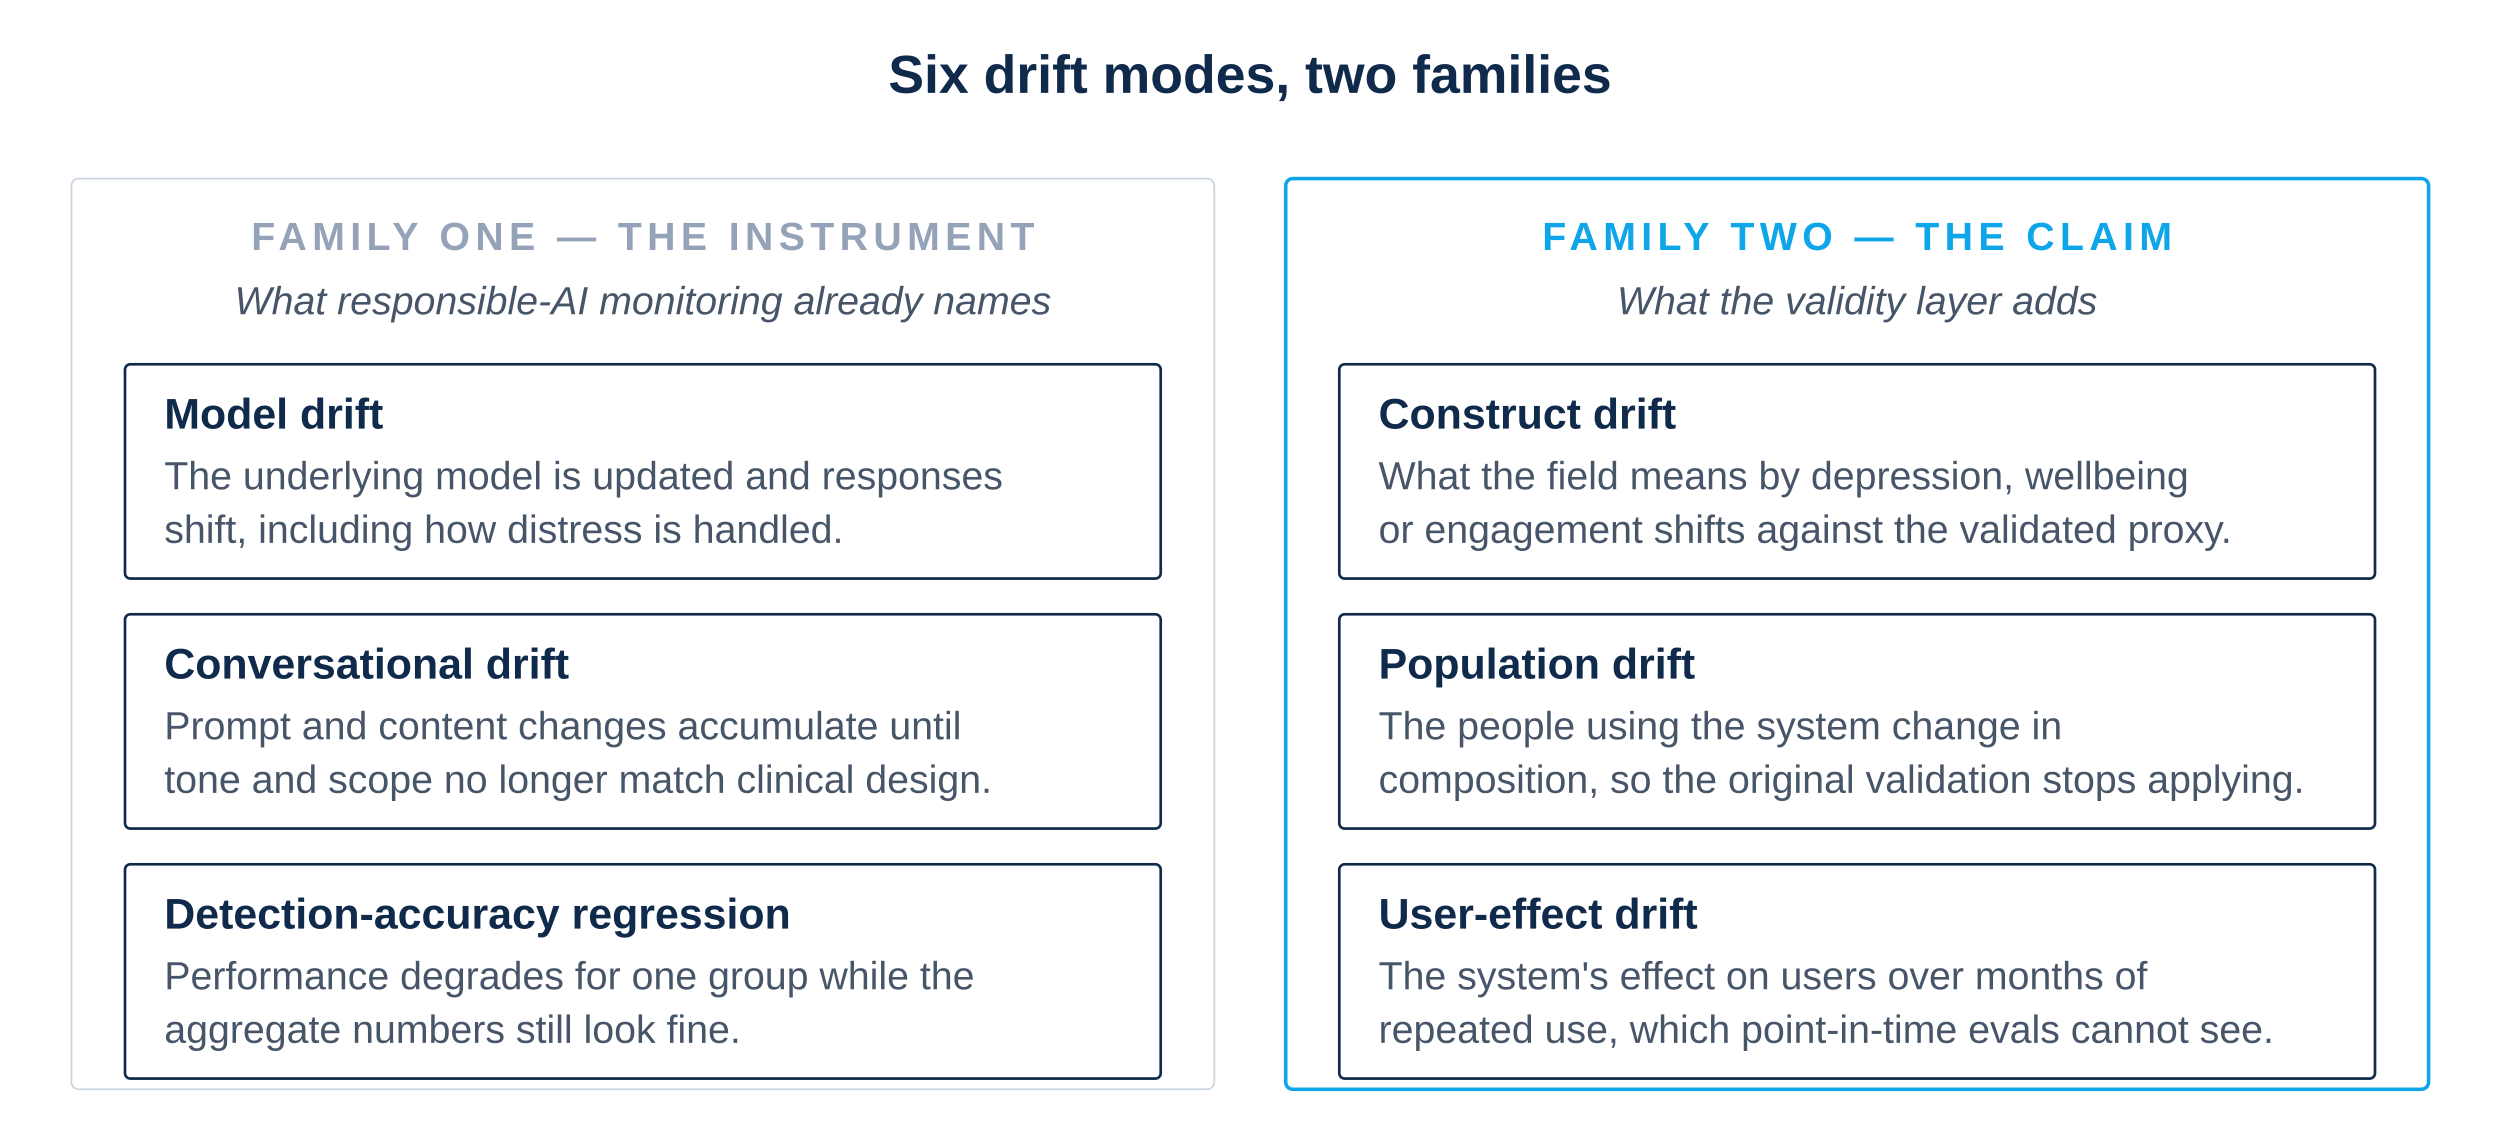
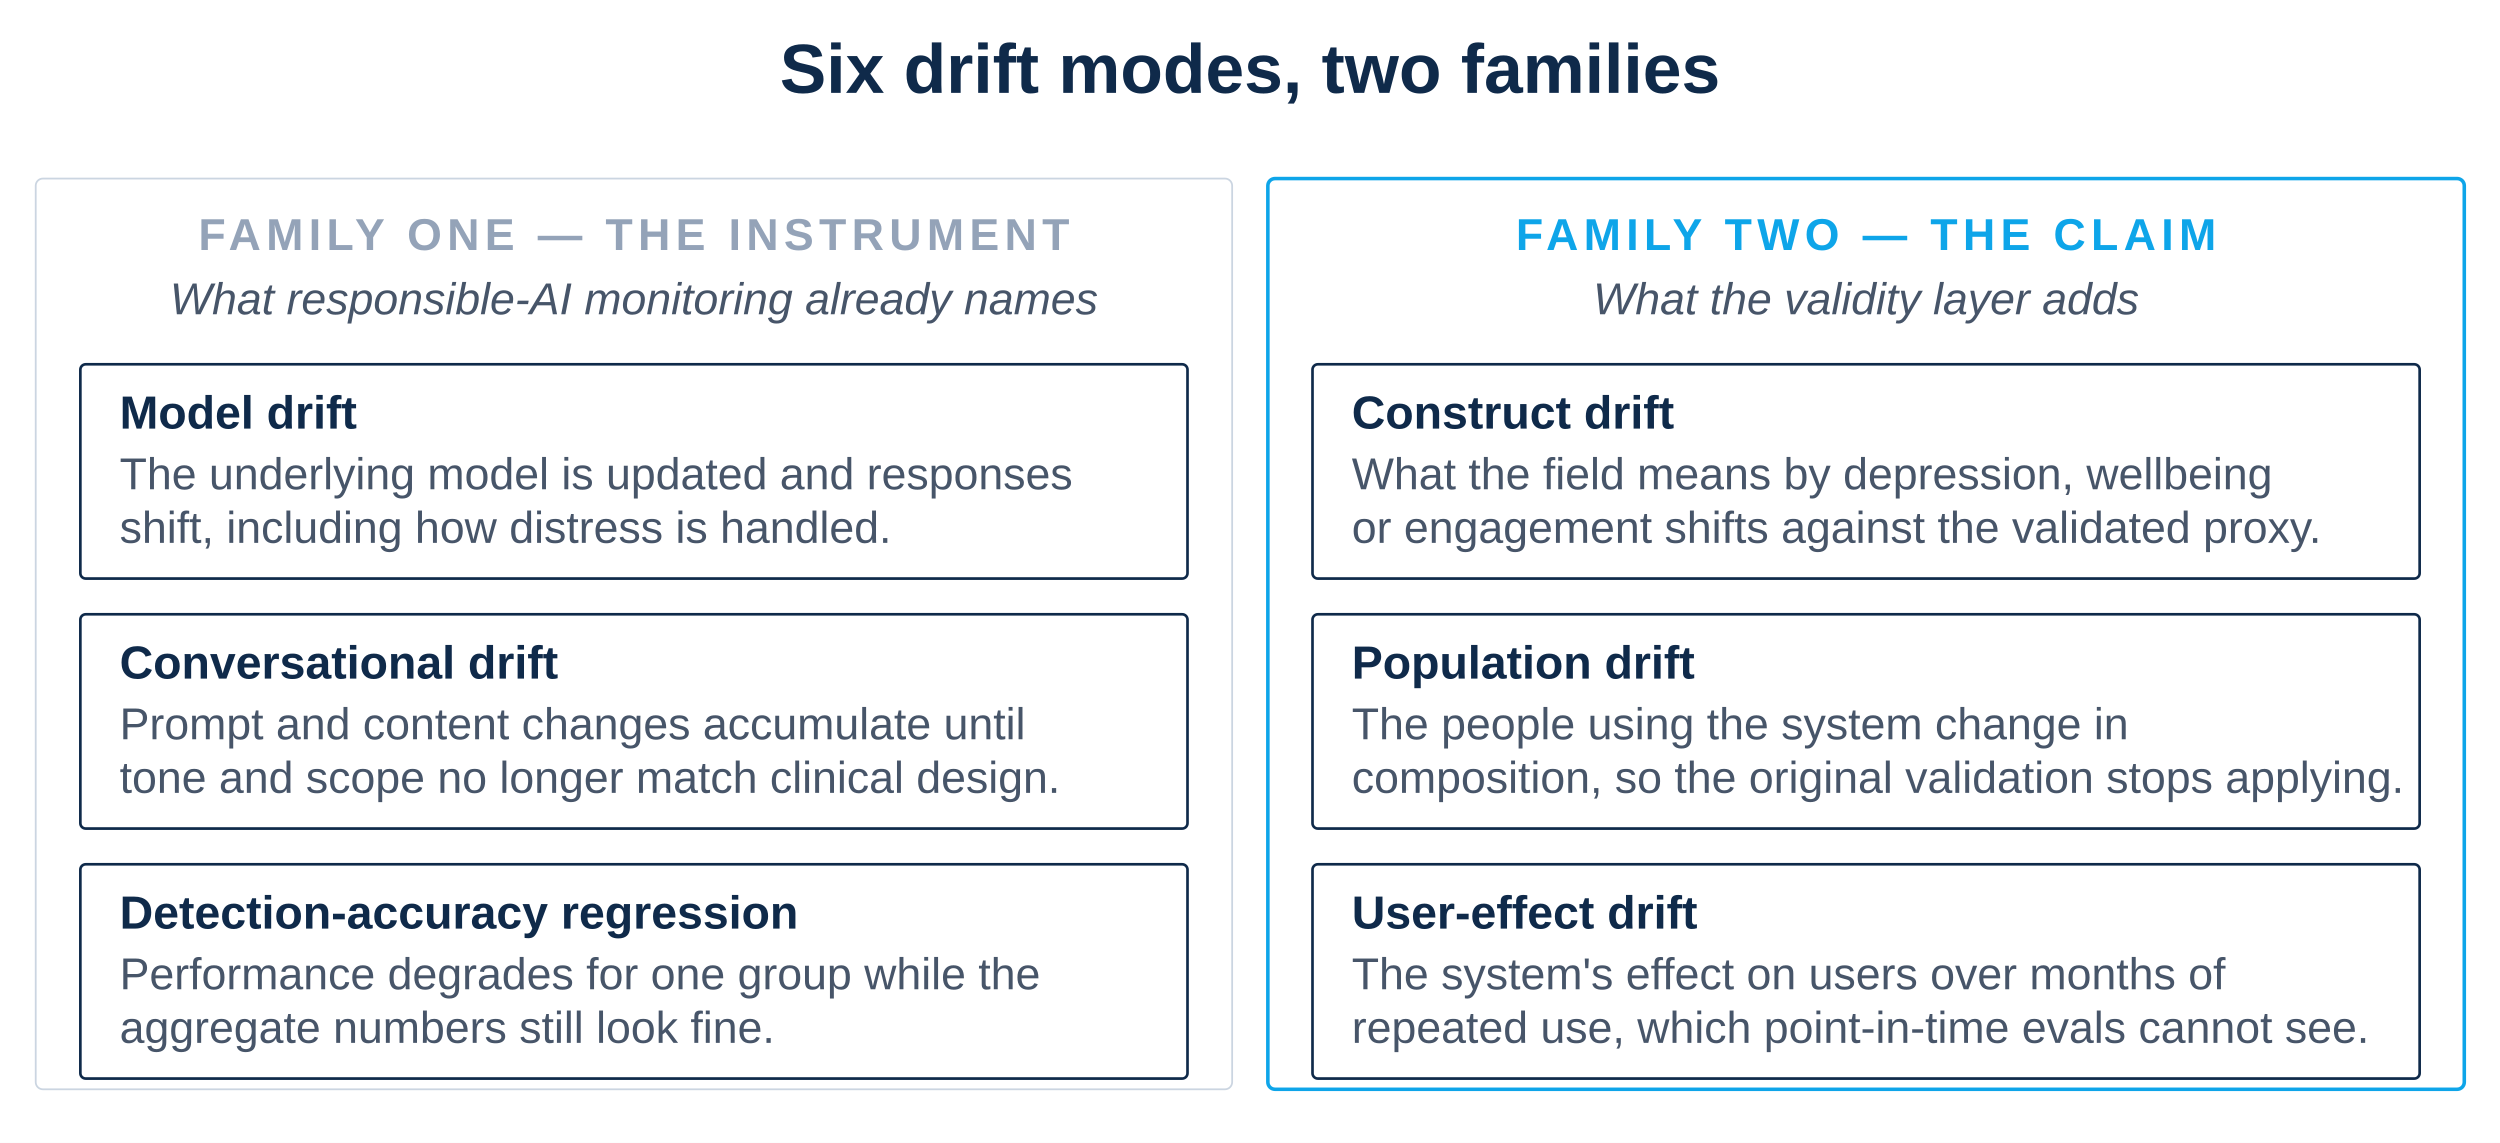
<svg xmlns="http://www.w3.org/2000/svg" viewBox="0 0 1400 640" role="img">
  <rect width="1400" height="640" fill="#FFFFFF" />
-   <text x="700" y="52" font-family="-apple-system, BlinkMacSystemFont, 'Helvetica Neue', Arial, sans-serif" font-size="30" font-weight="700" fill="#0F2A4A" text-anchor="middle">Six drift modes, two families</text>
-   <rect x="40" y="100" width="640" height="510" fill="none" stroke="#CBD5E1" stroke-width="1" rx="4" />
-   <text x="360" y="140" font-family="-apple-system, BlinkMacSystemFont, 'Helvetica Neue', Arial, sans-serif" font-size="22" font-weight="600" letter-spacing="3" fill="#94A3B8" text-anchor="middle">FAMILY ONE — THE INSTRUMENT</text>
-   <text x="360" y="176" font-family="-apple-system, BlinkMacSystemFont, 'Helvetica Neue', Arial, sans-serif" font-size="22" font-style="italic" fill="#475569" text-anchor="middle">What responsible-AI monitoring already names</text>
-   <rect x="70" y="204" width="580" height="120" fill="none" stroke="#0F2A4A" stroke-width="1.5" rx="3" />
-   <text x="92" y="240" font-family="-apple-system, BlinkMacSystemFont, 'Helvetica Neue', Arial, sans-serif" font-size="24" font-weight="600" fill="#0F2A4A">Model drift</text>
-   <text x="92" y="274" font-family="-apple-system, BlinkMacSystemFont, 'Helvetica Neue', Arial, sans-serif" font-size="22" fill="#475569">The underlying model is updated and responses</text>
-   <text x="92" y="304" font-family="-apple-system, BlinkMacSystemFont, 'Helvetica Neue', Arial, sans-serif" font-size="22" fill="#475569">shift, including how distress is handled.</text>
-   <rect x="70" y="344" width="580" height="120" fill="none" stroke="#0F2A4A" stroke-width="1.5" rx="3" />
-   <text x="92" y="380" font-family="-apple-system, BlinkMacSystemFont, 'Helvetica Neue', Arial, sans-serif" font-size="24" font-weight="600" fill="#0F2A4A">Conversational drift</text>
-   <text x="92" y="414" font-family="-apple-system, BlinkMacSystemFont, 'Helvetica Neue', Arial, sans-serif" font-size="22" fill="#475569">Prompt and content changes accumulate until</text>
-   <text x="92" y="444" font-family="-apple-system, BlinkMacSystemFont, 'Helvetica Neue', Arial, sans-serif" font-size="22" fill="#475569">tone and scope no longer match clinical design.</text>
-   <rect x="70" y="484" width="580" height="120" fill="none" stroke="#0F2A4A" stroke-width="1.5" rx="3" />
-   <text x="92" y="520" font-family="-apple-system, BlinkMacSystemFont, 'Helvetica Neue', Arial, sans-serif" font-size="24" font-weight="600" fill="#0F2A4A">Detection-accuracy regression</text>
-   <text x="92" y="554" font-family="-apple-system, BlinkMacSystemFont, 'Helvetica Neue', Arial, sans-serif" font-size="22" fill="#475569">Performance degrades for one group while the</text>
-   <text x="92" y="584" font-family="-apple-system, BlinkMacSystemFont, 'Helvetica Neue', Arial, sans-serif" font-size="22" fill="#475569">aggregate numbers still look fine.</text>
-   <rect x="720" y="100" width="640" height="510" fill="none" stroke="#0EA5E9" stroke-width="2" rx="4" />
-   <text x="1040" y="140" font-family="-apple-system, BlinkMacSystemFont, 'Helvetica Neue', Arial, sans-serif" font-size="22" font-weight="600" letter-spacing="3" fill="#0EA5E9" text-anchor="middle">FAMILY TWO — THE CLAIM</text>
-   <text x="1040" y="176" font-family="-apple-system, BlinkMacSystemFont, 'Helvetica Neue', Arial, sans-serif" font-size="22" font-style="italic" fill="#475569" text-anchor="middle">What the validity layer adds</text>
-   <rect x="750" y="204" width="580" height="120" fill="none" stroke="#0F2A4A" stroke-width="1.5" rx="3" />
-   <text x="772" y="240" font-family="-apple-system, BlinkMacSystemFont, 'Helvetica Neue', Arial, sans-serif" font-size="24" font-weight="600" fill="#0F2A4A">Construct drift</text>
-   <text x="772" y="274" font-family="-apple-system, BlinkMacSystemFont, 'Helvetica Neue', Arial, sans-serif" font-size="22" fill="#475569">What the field means by depression, wellbeing</text>
-   <text x="772" y="304" font-family="-apple-system, BlinkMacSystemFont, 'Helvetica Neue', Arial, sans-serif" font-size="22" fill="#475569">or engagement shifts against the validated proxy.</text>
-   <rect x="750" y="344" width="580" height="120" fill="none" stroke="#0F2A4A" stroke-width="1.5" rx="3" />
-   <text x="772" y="380" font-family="-apple-system, BlinkMacSystemFont, 'Helvetica Neue', Arial, sans-serif" font-size="24" font-weight="600" fill="#0F2A4A">Population drift</text>
-   <text x="772" y="414" font-family="-apple-system, BlinkMacSystemFont, 'Helvetica Neue', Arial, sans-serif" font-size="22" fill="#475569">The people using the system change in</text>
-   <text x="772" y="444" font-family="-apple-system, BlinkMacSystemFont, 'Helvetica Neue', Arial, sans-serif" font-size="22" fill="#475569">composition, so the original validation stops applying.</text>
-   <rect x="750" y="484" width="580" height="120" fill="none" stroke="#0F2A4A" stroke-width="1.5" rx="3" />
-   <text x="772" y="520" font-family="-apple-system, BlinkMacSystemFont, 'Helvetica Neue', Arial, sans-serif" font-size="24" font-weight="600" fill="#0F2A4A">User-effect drift</text>
-   <text x="772" y="554" font-family="-apple-system, BlinkMacSystemFont, 'Helvetica Neue', Arial, sans-serif" font-size="22" fill="#475569">The system's effect on users over months of</text>
-   <text x="772" y="584" font-family="-apple-system, BlinkMacSystemFont, 'Helvetica Neue', Arial, sans-serif" font-size="22" fill="#475569">repeated use, which point-in-time evals cannot see.</text>
+   <text x="700" y="52" font-family="-apple-system, BlinkMacSystemFont, 'Helvetica Neue', Arial, sans-serif" font-size="39" font-weight="700" fill="#0F2A4A" text-anchor="middle">Six drift modes, two families</text>
+   <rect x="20" y="100" width="670" height="510" fill="none" stroke="#CBD5E1" stroke-width="1" rx="4" />
+   <text x="355" y="140" font-family="-apple-system, BlinkMacSystemFont, 'Helvetica Neue', Arial, sans-serif" font-size="25" font-weight="600" letter-spacing="3" fill="#94A3B8" text-anchor="middle">FAMILY ONE — THE INSTRUMENT</text>
+   <text x="355" y="176" font-family="-apple-system, BlinkMacSystemFont, 'Helvetica Neue', Arial, sans-serif" font-size="25" font-style="italic" fill="#475569" text-anchor="middle">What responsible-AI monitoring already names</text>
+   <rect x="45" y="204" width="620" height="120" fill="none" stroke="#0F2A4A" stroke-width="1.5" rx="3" />
+   <text x="67" y="240" font-family="-apple-system, BlinkMacSystemFont, 'Helvetica Neue', Arial, sans-serif" font-size="26" font-weight="600" fill="#0F2A4A">Model drift</text>
+   <text x="67" y="274" font-family="-apple-system, BlinkMacSystemFont, 'Helvetica Neue', Arial, sans-serif" font-size="25" fill="#475569">The underlying model is updated and responses</text>
+   <text x="67" y="304" font-family="-apple-system, BlinkMacSystemFont, 'Helvetica Neue', Arial, sans-serif" font-size="25" fill="#475569">shift, including how distress is handled.</text>
+   <rect x="45" y="344" width="620" height="120" fill="none" stroke="#0F2A4A" stroke-width="1.5" rx="3" />
+   <text x="67" y="380" font-family="-apple-system, BlinkMacSystemFont, 'Helvetica Neue', Arial, sans-serif" font-size="26" font-weight="600" fill="#0F2A4A">Conversational drift</text>
+   <text x="67" y="414" font-family="-apple-system, BlinkMacSystemFont, 'Helvetica Neue', Arial, sans-serif" font-size="25" fill="#475569">Prompt and content changes accumulate until</text>
+   <text x="67" y="444" font-family="-apple-system, BlinkMacSystemFont, 'Helvetica Neue', Arial, sans-serif" font-size="25" fill="#475569">tone and scope no longer match clinical design.</text>
+   <rect x="45" y="484" width="620" height="120" fill="none" stroke="#0F2A4A" stroke-width="1.5" rx="3" />
+   <text x="67" y="520" font-family="-apple-system, BlinkMacSystemFont, 'Helvetica Neue', Arial, sans-serif" font-size="26" font-weight="600" fill="#0F2A4A">Detection-accuracy regression</text>
+   <text x="67" y="554" font-family="-apple-system, BlinkMacSystemFont, 'Helvetica Neue', Arial, sans-serif" font-size="25" fill="#475569">Performance degrades for one group while the</text>
+   <text x="67" y="584" font-family="-apple-system, BlinkMacSystemFont, 'Helvetica Neue', Arial, sans-serif" font-size="25" fill="#475569">aggregate numbers still look fine.</text>
+   <rect x="710" y="100" width="670" height="510" fill="none" stroke="#0EA5E9" stroke-width="2" rx="4" />
+   <text x="1045" y="140" font-family="-apple-system, BlinkMacSystemFont, 'Helvetica Neue', Arial, sans-serif" font-size="25" font-weight="600" letter-spacing="3" fill="#0EA5E9" text-anchor="middle">FAMILY TWO — THE CLAIM</text>
+   <text x="1045" y="176" font-family="-apple-system, BlinkMacSystemFont, 'Helvetica Neue', Arial, sans-serif" font-size="25" font-style="italic" fill="#475569" text-anchor="middle">What the validity layer adds</text>
+   <rect x="735" y="204" width="620" height="120" fill="none" stroke="#0F2A4A" stroke-width="1.5" rx="3" />
+   <text x="757" y="240" font-family="-apple-system, BlinkMacSystemFont, 'Helvetica Neue', Arial, sans-serif" font-size="26" font-weight="600" fill="#0F2A4A">Construct drift</text>
+   <text x="757" y="274" font-family="-apple-system, BlinkMacSystemFont, 'Helvetica Neue', Arial, sans-serif" font-size="25" fill="#475569">What the field means by depression, wellbeing</text>
+   <text x="757" y="304" font-family="-apple-system, BlinkMacSystemFont, 'Helvetica Neue', Arial, sans-serif" font-size="25" fill="#475569">or engagement shifts against the validated proxy.</text>
+   <rect x="735" y="344" width="620" height="120" fill="none" stroke="#0F2A4A" stroke-width="1.5" rx="3" />
+   <text x="757" y="380" font-family="-apple-system, BlinkMacSystemFont, 'Helvetica Neue', Arial, sans-serif" font-size="26" font-weight="600" fill="#0F2A4A">Population drift</text>
+   <text x="757" y="414" font-family="-apple-system, BlinkMacSystemFont, 'Helvetica Neue', Arial, sans-serif" font-size="25" fill="#475569">The people using the system change in</text>
+   <text x="757" y="444" font-family="-apple-system, BlinkMacSystemFont, 'Helvetica Neue', Arial, sans-serif" font-size="25" fill="#475569">composition, so the original validation stops applying.</text>
+   <rect x="735" y="484" width="620" height="120" fill="none" stroke="#0F2A4A" stroke-width="1.5" rx="3" />
+   <text x="757" y="520" font-family="-apple-system, BlinkMacSystemFont, 'Helvetica Neue', Arial, sans-serif" font-size="26" font-weight="600" fill="#0F2A4A">User-effect drift</text>
+   <text x="757" y="554" font-family="-apple-system, BlinkMacSystemFont, 'Helvetica Neue', Arial, sans-serif" font-size="25" fill="#475569">The system's effect on users over months of</text>
+   <text x="757" y="584" font-family="-apple-system, BlinkMacSystemFont, 'Helvetica Neue', Arial, sans-serif" font-size="25" fill="#475569">repeated use, which point-in-time evals cannot see.</text>
</svg>
